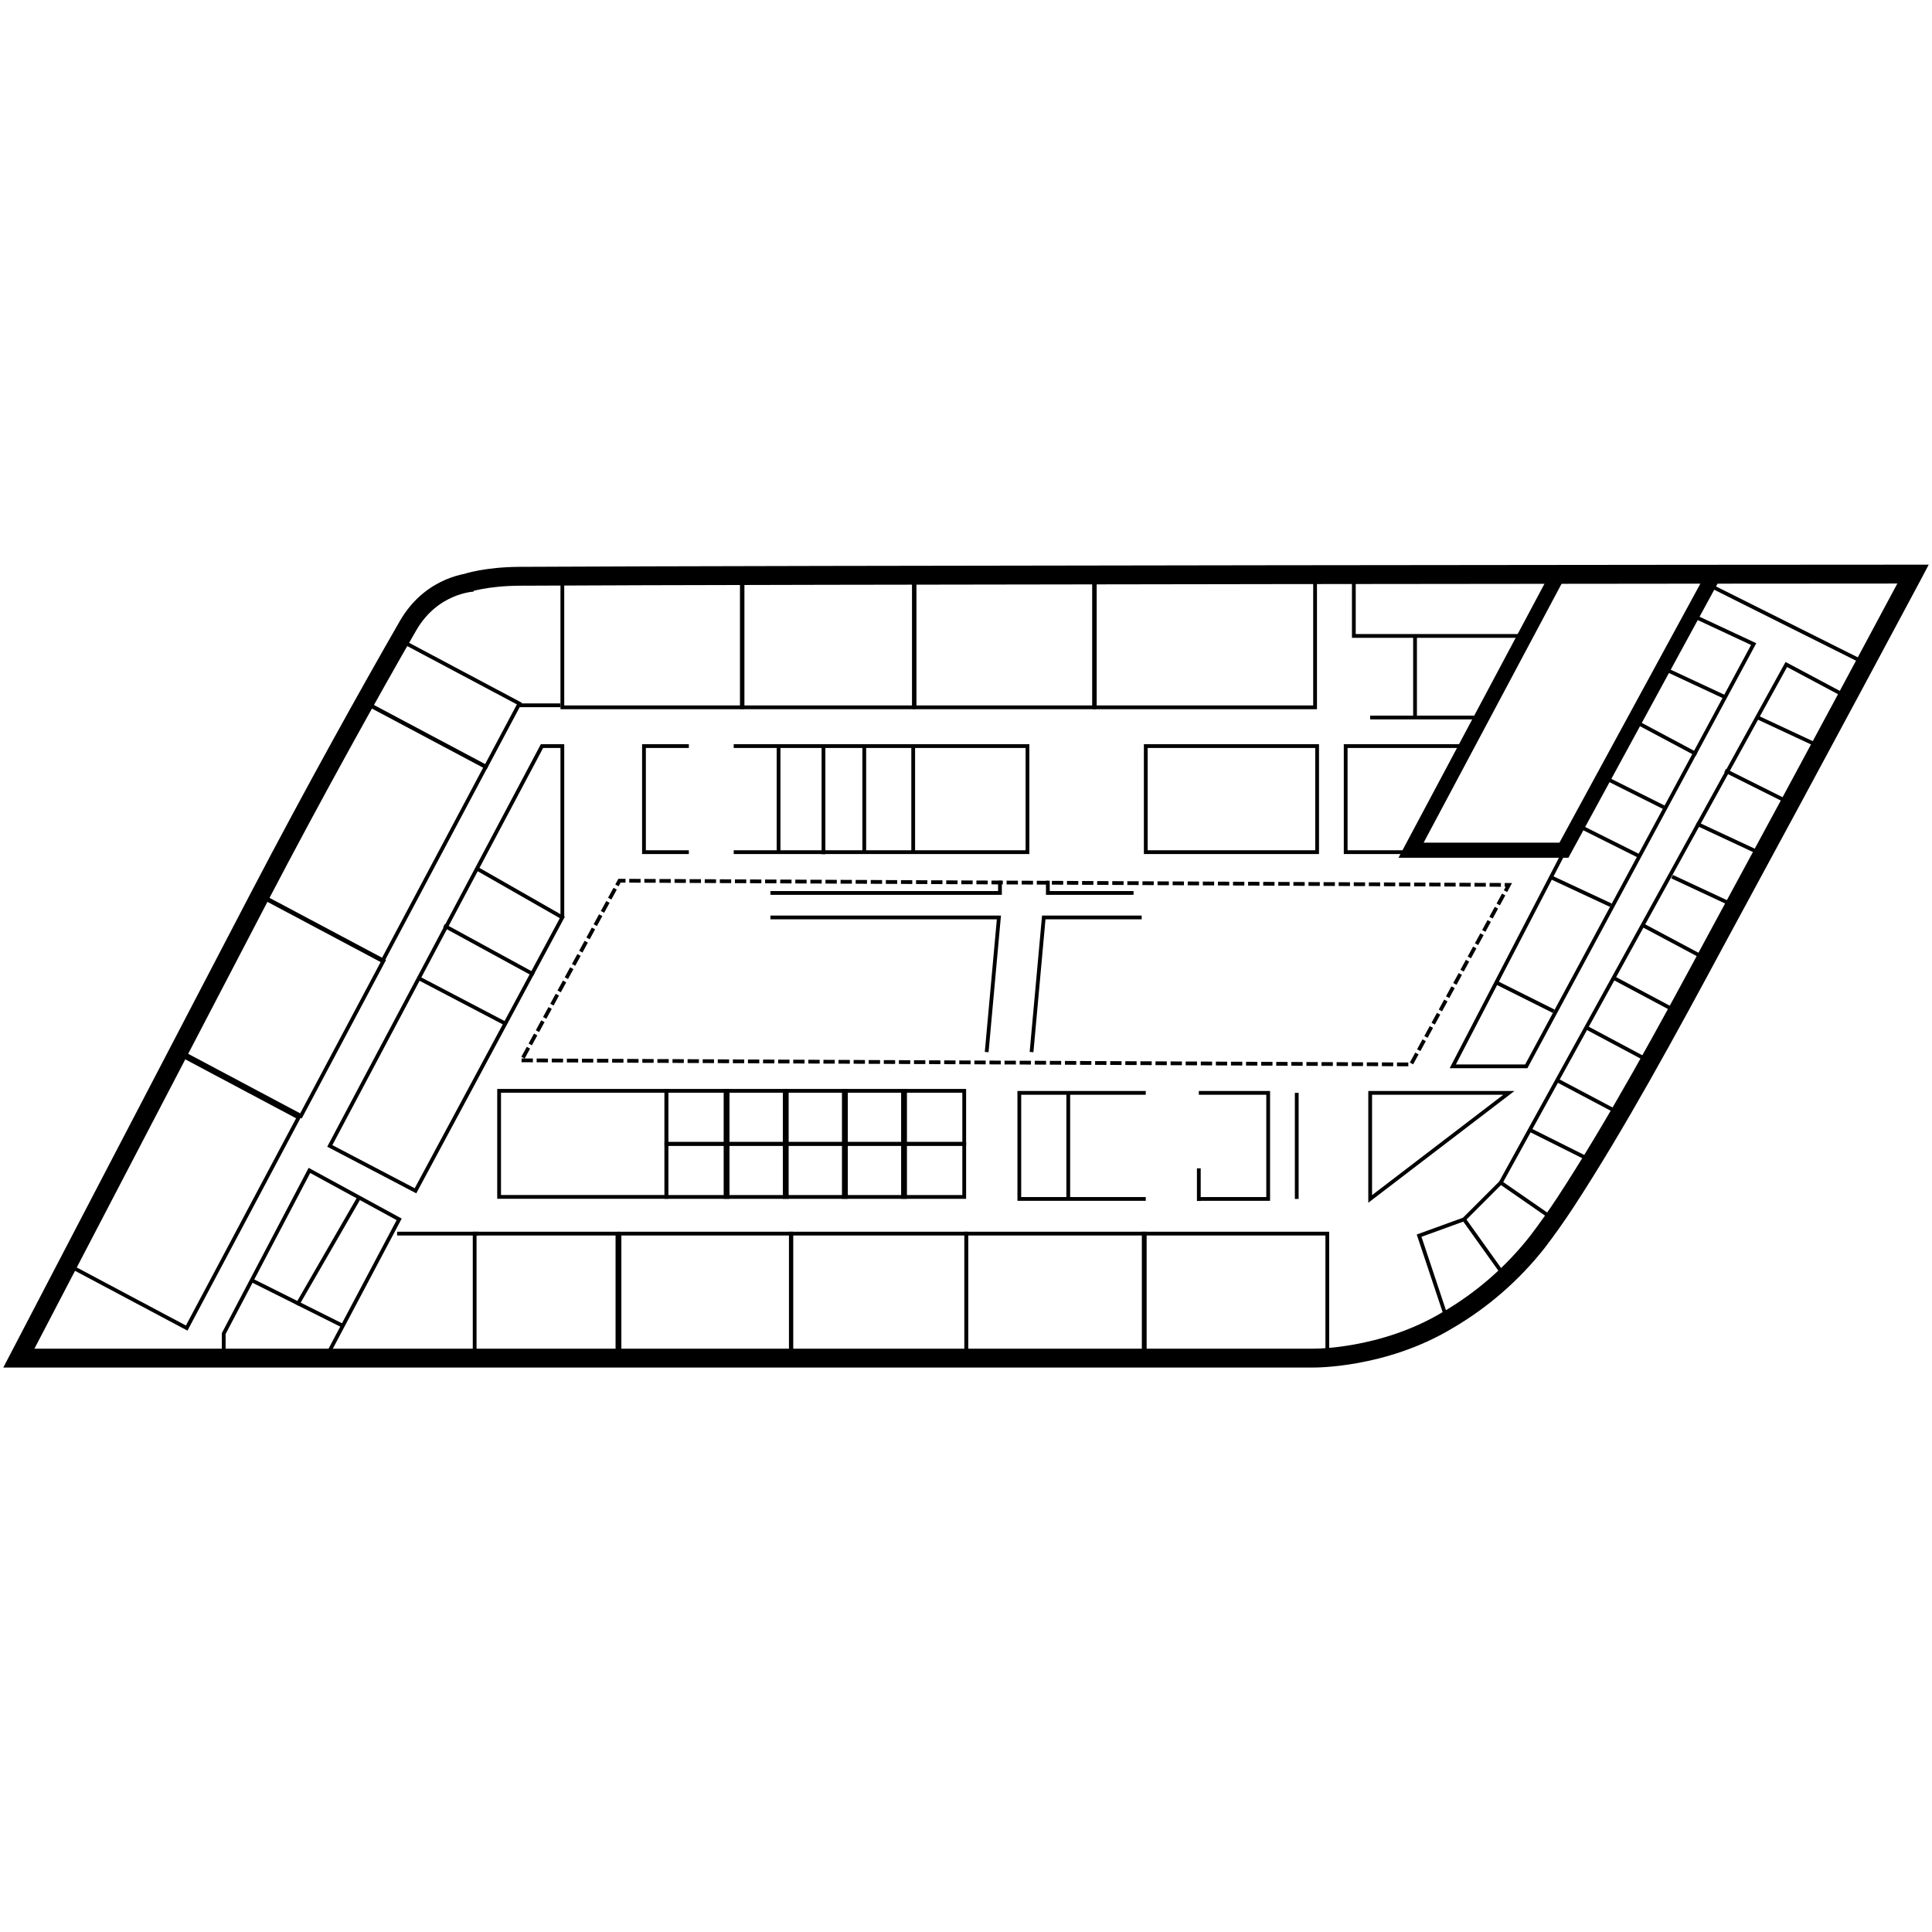
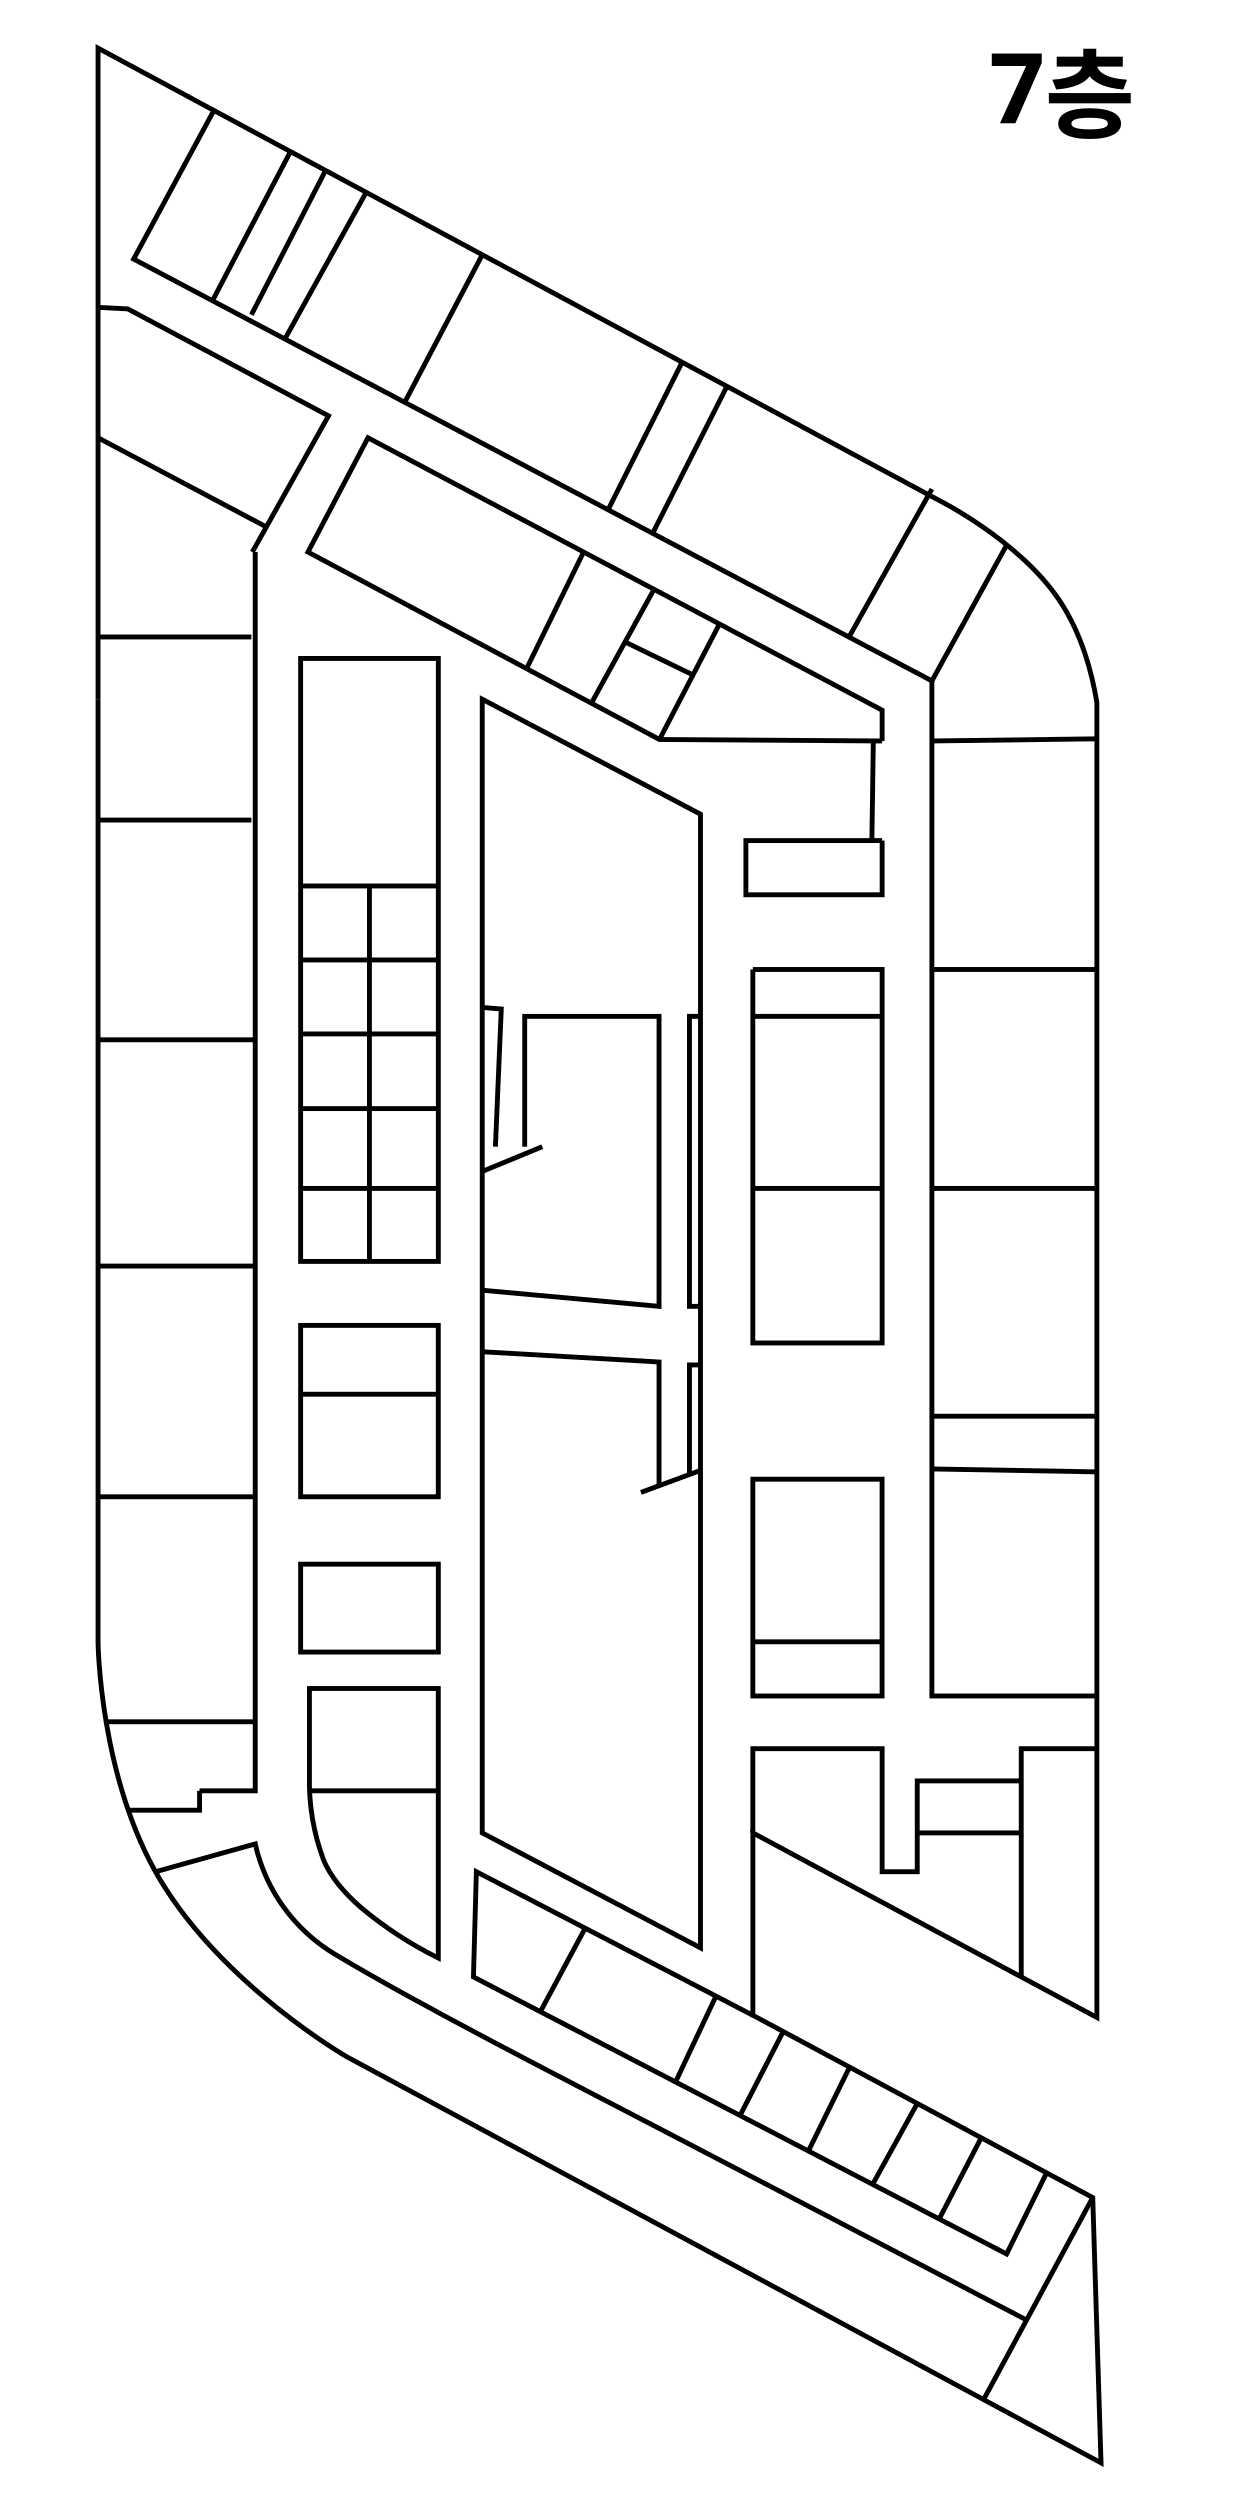
- <svg xmlns="http://www.w3.org/2000/svg" id="레이어_1" data-name="레이어 1" viewBox="0 0 512 512">
+ <svg xmlns="http://www.w3.org/2000/svg" id="레이어_1" data-name="레이어 1" viewBox="0 0 256 512">
  <defs>
-     <style>.cls-1,.cls-2,.cls-3,.cls-4{fill:none;stroke:#000;stroke-miterlimit:10;}.cls-1{stroke-width:5px;}.cls-3{stroke-width:4px;}.cls-4{stroke-dasharray:3 1;}</style>
+     <style>.cls-1{fill:none;stroke:#000;stroke-miterlimit:10;}.cls-2{font-size:20px;font-family:NanumGothicBold, NanumGothic;font-weight:700;}</style>
  </defs>
-   <path class="cls-1" d="M125.43,154.29s-10.86.35-17.3,11.54C98.43,182.67,83.46,209.5,68.57,238,40.63,291.59,10.85,348.7,5,359.91H348s18.41.27,35.53-10a84.17,84.17,0,0,0,23.87-20.75q3.79-4.95,7.46-10.53c13.49-20.64,27-45.51,40-69.68l.39-.72c27-49.74,51.65-95.92,51.65-95.92l.09-.17c-25.54,0-303.47.22-369.3.58-9,.05-14.07,1.8-14.07,1.8" />
-   <rect class="cls-2" x="149.03" y="153.12" width="47.57" height="34.33" />
-   <rect class="cls-2" x="196.78" y="153.12" width="45.41" height="34.33" />
-   <rect class="cls-2" x="242.37" y="153.12" width="47.57" height="34.33" />
-   <rect class="cls-2" x="290.13" y="153.12" width="58.38" height="34.33" />
-   <rect class="cls-2" x="125.79" y="326.92" width="37.84" height="32.44" />
-   <rect class="cls-2" x="164.17" y="326.92" width="45.55" height="32.44" />
-   <rect class="cls-2" x="209.58" y="326.92" width="46.49" height="32.44" />
-   <rect class="cls-2" x="256.07" y="326.92" width="47.3" height="32.44" />
-   <rect class="cls-2" x="303.1" y="326.92" width="48.65" height="32.44" />
-   <rect class="cls-2" x="132.27" y="289.08" width="44.33" height="28.11" />
-   <rect class="cls-2" x="176.6" y="289.08" width="16.22" height="14.06" />
-   <rect class="cls-2" x="192.28" y="289.08" width="16.22" height="14.06" />
-   <rect class="cls-2" x="207.96" y="289.08" width="16.22" height="14.06" />
-   <rect class="cls-2" x="223.63" y="289.08" width="16.22" height="14.06" />
-   <rect class="cls-2" x="239.31" y="289.08" width="16.22" height="14.06" />
-   <rect class="cls-2" x="176.6" y="303.14" width="16.22" height="14.06" />
-   <rect class="cls-2" x="192.28" y="303.14" width="16.22" height="14.06" />
-   <rect class="cls-2" x="207.96" y="303.14" width="16.22" height="14.06" />
-   <rect class="cls-2" x="223.63" y="303.14" width="16.22" height="14.06" />
-   <rect class="cls-2" x="239.31" y="303.14" width="16.22" height="14.06" />
-   <rect class="cls-2" x="16.91" y="297.75" width="63.2" height="35.8" transform="translate(-252.97 210.29) rotate(-62)" />
-   <rect class="cls-2" x="51.59" y="248.86" width="46.61" height="35.8" transform="translate(-195.8 207.64) rotate(-62)" />
-   <rect class="cls-2" x="70.12" y="202.63" width="58.24" height="35.8" transform="translate(-142.07 204.63) rotate(-62)" />
-   <rect class="cls-2" x="107.94" y="168.52" width="18.93" height="35.8" transform="translate(-102.31 202.56) rotate(-62)" />
-   <line class="cls-2" x1="137.68" y1="186.91" x2="148.49" y2="186.91" />
-   <path class="cls-3" d="M412.84,152.31l-38.89,73h40.51l40-73.52" />
-   <path class="cls-2" d="M448.52,163.12l16.22,7.57-60.26,111.9H385l28.91-55.68" />
-   <polyline class="cls-2" points="489.61 184.75 473.39 176.1 397.71 313.41" />
-   <line class="cls-2" x1="411.76" y1="323.14" x2="397.71" y2="313.41" />
-   <line class="cls-2" x1="387.98" y1="323.14" x2="398.79" y2="338.28" />
-   <line class="cls-2" x1="397.71" y1="313.41" x2="387.98" y2="323.14" />
-   <polyline class="cls-2" points="383.65 350.17 376.08 327.46 387.98 323.14" />
-   <line class="cls-2" x1="465.82" y1="190.15" x2="482.04" y2="197.72" />
-   <line class="cls-2" x1="457.17" y1="204.21" x2="474.47" y2="212.86" />
-   <line class="cls-2" x1="449.6" y1="218.26" x2="465.82" y2="225.83" />
-   <line class="cls-2" x1="443.12" y1="232.32" x2="459.33" y2="239.89" />
-   <line class="cls-2" x1="435.55" y1="245.29" x2="451.77" y2="253.94" />
-   <line class="cls-2" x1="427.98" y1="259.35" x2="444.2" y2="268" />
-   <line class="cls-2" x1="420.41" y1="272.32" x2="436.63" y2="280.97" />
-   <line class="cls-2" x1="412.84" y1="286.38" x2="431.22" y2="296.11" />
-   <line class="cls-2" x1="405.27" y1="299.35" x2="422.57" y2="308" />
-   <line class="cls-2" x1="410.68" y1="232.32" x2="426.9" y2="239.89" />
-   <line class="cls-2" x1="396.62" y1="260.43" x2="411.76" y2="268" />
-   <line class="cls-2" x1="419.33" y1="219.34" x2="434.47" y2="226.91" />
-   <line class="cls-2" x1="425.82" y1="206.37" x2="440.95" y2="213.94" />
-   <line class="cls-2" x1="433.39" y1="191.23" x2="449.6" y2="199.88" />
-   <line class="cls-2" x1="440.95" y1="177.18" x2="457.17" y2="184.75" />
-   <line class="cls-2" x1="453.93" y1="155.55" x2="495.01" y2="176.1" />
-   <path class="cls-2" d="M363.11,308.44v9.29l36.76-28.11H363.11Z" />
-   <line class="cls-2" x1="343.65" y1="289.62" x2="343.65" y2="317.73" />
-   <polyline class="cls-2" points="317.7 317.73 336.08 317.73 336.08 289.62 317.7 289.62" />
-   <line class="cls-2" x1="317.7" y1="318.27" x2="317.7" y2="309.62" />
-   <polyline class="cls-2" points="303.64 317.73 270.13 317.73 270.13 289.62 303.64 289.62" />
-   <line class="cls-2" x1="283.1" y1="289.62" x2="283.1" y2="317.73" />
-   <line class="cls-2" x1="126.87" y1="326.92" x2="105.24" y2="326.92" />
-   <polyline class="cls-2" points="86.32 359.9 105.78 323.14 82 310.17 59.29 353.41 59.29 359.9" />
-   <line class="cls-2" x1="66.86" y1="339.36" x2="90.65" y2="351.25" />
-   <line class="cls-2" x1="94.97" y1="317.73" x2="78.75" y2="345.84" />
-   <polyline class="cls-2" points="149.03 243.13 149.03 197.72 143.63 197.72 87.4 303.68 110.11 315.57 149.03 243.13 126.33 230.16" />
-   <line class="cls-2" x1="111.19" y1="259.35" x2="133.89" y2="271.24" />
-   <line class="cls-2" x1="117.68" y1="245.29" x2="141.46" y2="258.27" />
-   <polyline class="cls-2" points="194.44 197.72 272.29 197.72 272.29 225.83 194.44 225.83" />
-   <line class="cls-2" x1="242.01" y1="197.72" x2="242.01" y2="225.83" />
-   <line class="cls-2" x1="229.04" y1="197.72" x2="229.04" y2="225.83" />
-   <line class="cls-2" x1="218.23" y1="197.72" x2="218.23" y2="226.37" />
-   <line class="cls-2" x1="206.33" y1="197.72" x2="206.33" y2="225.83" />
-   <polyline class="cls-2" points="182.55 225.83 170.66 225.83 170.66 197.72 182.55 197.72" />
-   <rect class="cls-2" x="303.64" y="197.72" width="45.41" height="28.11" />
-   <polyline class="cls-2" points="373.92 225.83 356.62 225.83 356.62 197.72 389.06 197.72" />
-   <polyline class="cls-2" points="404.19 168.53 358.78 168.53 358.78 153.39" />
-   <line class="cls-2" x1="363.11" y1="190.15" x2="393.38" y2="190.15" />
-   <line class="cls-2" x1="375" y1="168.53" x2="375" y2="190.15" />
-   <path class="cls-4" d="M138.22,281l235.7,1.08,25.95-47.57L164.71,233.4h-.54L138.22,281" />
-   <polyline class="cls-2" points="261.48 278.81 264.72 243.13 204.17 243.13" />
-   <polyline class="cls-2" points="302.56 243.13 276.61 243.13 273.37 278.81" />
-   <path class="cls-2" d="M265,233.4v3.24H204.17" />
-   <polyline class="cls-2" points="277.69 233.4 277.69 236.64 300.4 236.64" />
+   <path class="cls-1" d="M20.08,87.86v-78l171.45,92.2S208.58,110.4,217,123c4.55,6.82,6.66,14.86,7.64,20.9V413.18l-.85-.45-69.6-37.35v37.35l69.6,37.34,1.7,54.32L71,421.22S45.83,406.7,32.81,385c-12.43-20.72-12.73-48.66-12.73-48.66V143.2" />
+   <line class="cls-1" x1="20.08" y1="143.2" x2="20.08" y2="87.86" />
+   <polyline class="cls-1" points="43.79 22.64 27.37 53.06 190.85 139.45 190.85 347.33 224.63 347.33" />
+   <polyline class="cls-1" points="209.15 404.88 209.15 358.13 224.63 358.13" />
+   <polyline class="cls-1" points="209.15 364.73 187.85 364.73 187.85 383.33 180.66 383.33 180.66 358.13 154.18 358.13 154.18 375.38" />
+   <line class="cls-1" x1="209.15" y1="375.38" x2="187.85" y2="375.38" />
+   <rect class="cls-1" x="154.18" y="302.94" width="26.47" height="44.4" />
+   <line class="cls-1" x1="180.66" y1="336.24" x2="154.18" y2="336.24" />
+   <path class="cls-1" d="M98.76,375.38l44.7,23.55V166.75L98.76,143.2Z" />
+   <polyline class="cls-1" points="154.18 198.55 154.18 275.04 180.66 275.04 180.66 198.55 154.18 198.55" />
+   <line class="cls-1" x1="154.18" y1="243.39" x2="180.66" y2="243.39" />
+   <line class="cls-1" x1="154.18" y1="208.15" x2="180.66" y2="208.15" />
+   <polyline class="cls-1" points="180.66 172.15 180.66 183.25 152.76 183.25 152.76 172.15 180.66 172.15" />
+   <polyline class="cls-1" points="20.08 62.96 26.17 63.26 67.27 85.16 51.67 113.06" />
+   <line class="cls-1" x1="20.08" y1="89.66" x2="54.54" y2="107.92" />
+   <polyline class="cls-1" points="52.27 113.06 52.27 366.76 40.87 366.76" />
+   <polyline class="cls-1" points="26.27 370.73 40.87 370.73 40.87 366.76" />
+   <line class="cls-1" x1="21.74" y1="352.62" x2="52.27" y2="352.62" />
+   <polyline class="cls-1" points="214.34 445.01 206.15 461.62 96.96 404.88 97.56 383.33 154.18 412.73" />
+   <line class="cls-1" x1="223.78" y1="450.07" x2="201.44" y2="491.45" />
+   <path class="cls-1" d="M210.25,475.15s-35-18.3-73.09-38.12c-24.76-12.88-51-26.28-68.5-36.76a35.3,35.3,0,0,1-16.39-22.64l-20.42,5.7" />
+   <polyline class="cls-1" points="180.66 151.75 135.06 151.45 63.07 113.06 75.36 89.66 180.66 145.45 180.66 151.75" />
+   <line class="cls-1" x1="147.34" y1="127.8" x2="135.06" y2="151.45" />
+   <line class="cls-1" x1="178.56" y1="172.15" x2="178.86" y2="151.6" />
+   <line class="cls-1" x1="133.94" y1="120.7" x2="121.11" y2="144.01" />
+   <line class="cls-1" x1="119.52" y1="113.05" x2="107.84" y2="136.94" />
+   <line class="cls-1" x1="128.01" y1="131.48" x2="141.92" y2="138.23" />
+   <line class="cls-1" x1="74.98" y1="39.42" x2="58.34" y2="69.42" />
+   <line class="cls-1" x1="59.47" y1="31.07" x2="43.51" y2="61.59" />
+   <line class="cls-1" x1="66.66" y1="34.94" x2="51.49" y2="64.46" />
+   <line class="cls-1" x1="98.76" y1="52.2" x2="82.88" y2="82.39" />
+   <line class="cls-1" x1="139.68" y1="74.21" x2="124.53" y2="104.41" />
+   <line class="cls-1" x1="148.86" y1="79.15" x2="133.66" y2="109.23" />
+   <line class="cls-1" x1="190.85" y1="100.16" x2="173.87" y2="130.48" />
+   <line class="cls-1" x1="206.17" y1="111.61" x2="190.85" y2="139.45" />
+   <line class="cls-1" x1="190.85" y1="151.75" x2="224.63" y2="151.31" />
+   <line class="cls-1" x1="190.85" y1="198.55" x2="224.63" y2="198.55" />
+   <line class="cls-1" x1="190.85" y1="243.39" x2="224.63" y2="243.39" />
+   <line class="cls-1" x1="190.85" y1="290.04" x2="224.63" y2="290.04" />
+   <line class="cls-1" x1="190.85" y1="300.84" x2="224.63" y2="301.44" />
+   <polyline class="cls-1" points="143.46 279.54 141.2 279.54 141.2 301.97" />
+   <line class="cls-1" x1="131.26" y1="305.64" x2="143.46" y2="301.14" />
+   <polyline class="cls-1" points="134.97 304.27 134.97 278.94 98.76 276.84" />
+   <polyline class="cls-1" points="98.76 264.24 134.97 267.54 134.97 208.15 107.46 208.15 107.46 234.84" />
+   <polyline class="cls-1" points="143.46 267.54 141.2 267.54 141.2 208.15 143.46 208.15" />
+   <polyline class="cls-1" points="101.46 234.84 102.66 206.65 99.06 206.35" />
+   <line class="cls-1" x1="111.06" y1="234.84" x2="98.76" y2="239.91" />
+   <line class="cls-1" x1="200.95" y1="437.82" x2="192.34" y2="454.45" />
+   <line class="cls-1" x1="187.85" y1="430.8" x2="178.71" y2="447.36" />
+   <line class="cls-1" x1="173.99" y1="423.36" x2="165.56" y2="440.53" />
+   <line class="cls-1" x1="160.4" y1="416.06" x2="151.56" y2="433.25" />
+   <line class="cls-1" x1="146.63" y1="408.81" x2="138.35" y2="426.39" />
+   <line class="cls-1" x1="119.84" y1="394.9" x2="110.66" y2="412" />
+   <path class="cls-1" d="M73.86,390.61A79.54,79.54,0,0,0,89.76,401v-55.2H63.37s0,8.21,0,18a46,46,0,0,0,2.85,17C67.66,384.39,70.56,387.72,73.86,390.61Z" />
+   <rect class="cls-1" x="61.57" y="320.34" width="28.2" height="18" />
+   <path class="cls-1" d="M89.76,271.44v35.1H61.57v-35.1Z" />
+   <line class="cls-1" x1="61.57" y1="285.54" x2="89.76" y2="285.54" />
+   <path class="cls-1" d="M89.77,258.34V134.85H61.57V258.34Z" />
+   <line class="cls-1" x1="20.08" y1="130.45" x2="51.49" y2="130.45" />
+   <line class="cls-1" x1="20.08" y1="167.95" x2="51.49" y2="167.95" />
+   <line class="cls-1" x1="20.08" y1="212.95" x2="52.27" y2="212.95" />
+   <line class="cls-1" x1="20.08" y1="259.29" x2="52.27" y2="259.29" />
+   <line class="cls-1" x1="20.08" y1="306.54" x2="52.27" y2="306.54" />
+   <line class="cls-1" x1="61.57" y1="181.45" x2="89.76" y2="181.45" />
+   <line class="cls-1" x1="75.66" y1="258.34" x2="75.66" y2="181.45" />
+   <line class="cls-1" x1="61.57" y1="196.6" x2="89.76" y2="196.6" />
+   <line class="cls-1" x1="61.57" y1="211.75" x2="89.76" y2="211.75" />
+   <line class="cls-1" x1="61.57" y1="227.04" x2="89.76" y2="227.04" />
+   <line class="cls-1" x1="61.57" y1="243.39" x2="89.76" y2="243.39" />
+   <line class="cls-1" x1="63.35" y1="366.76" x2="89.76" y2="366.76" />
+   <text class="cls-2" transform="translate(202.57 25.25)">7층</text>
</svg>
